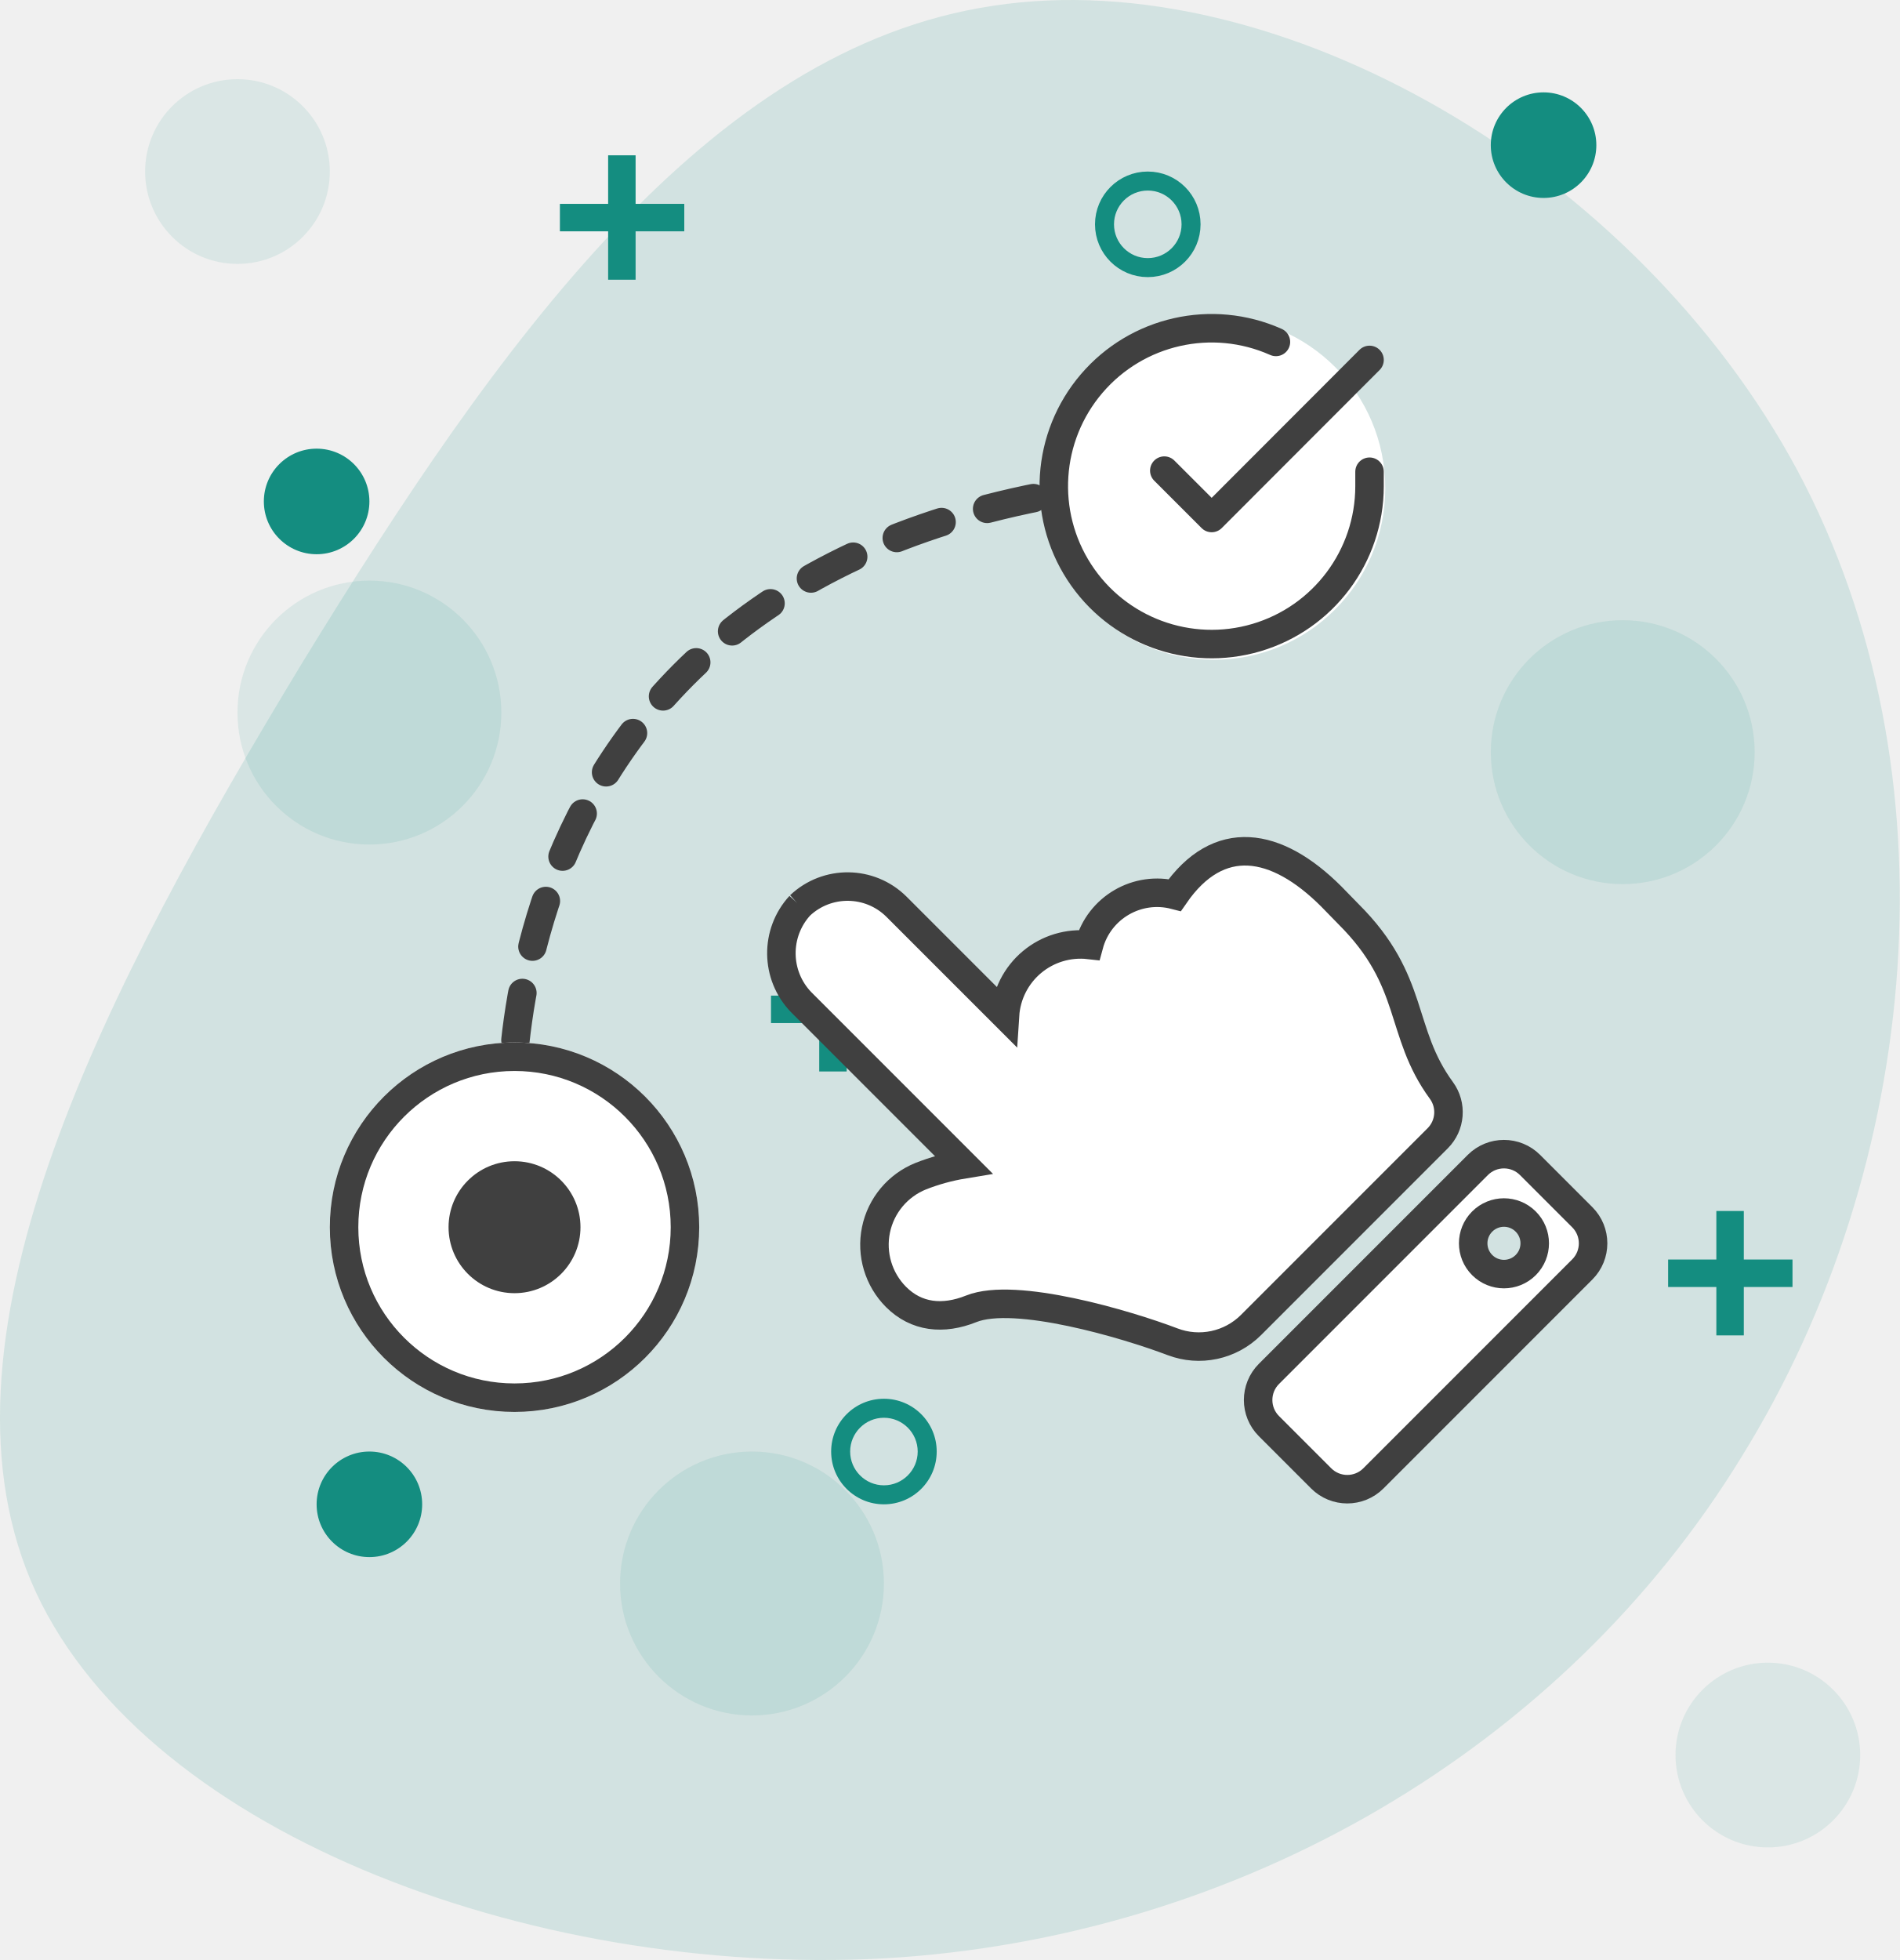
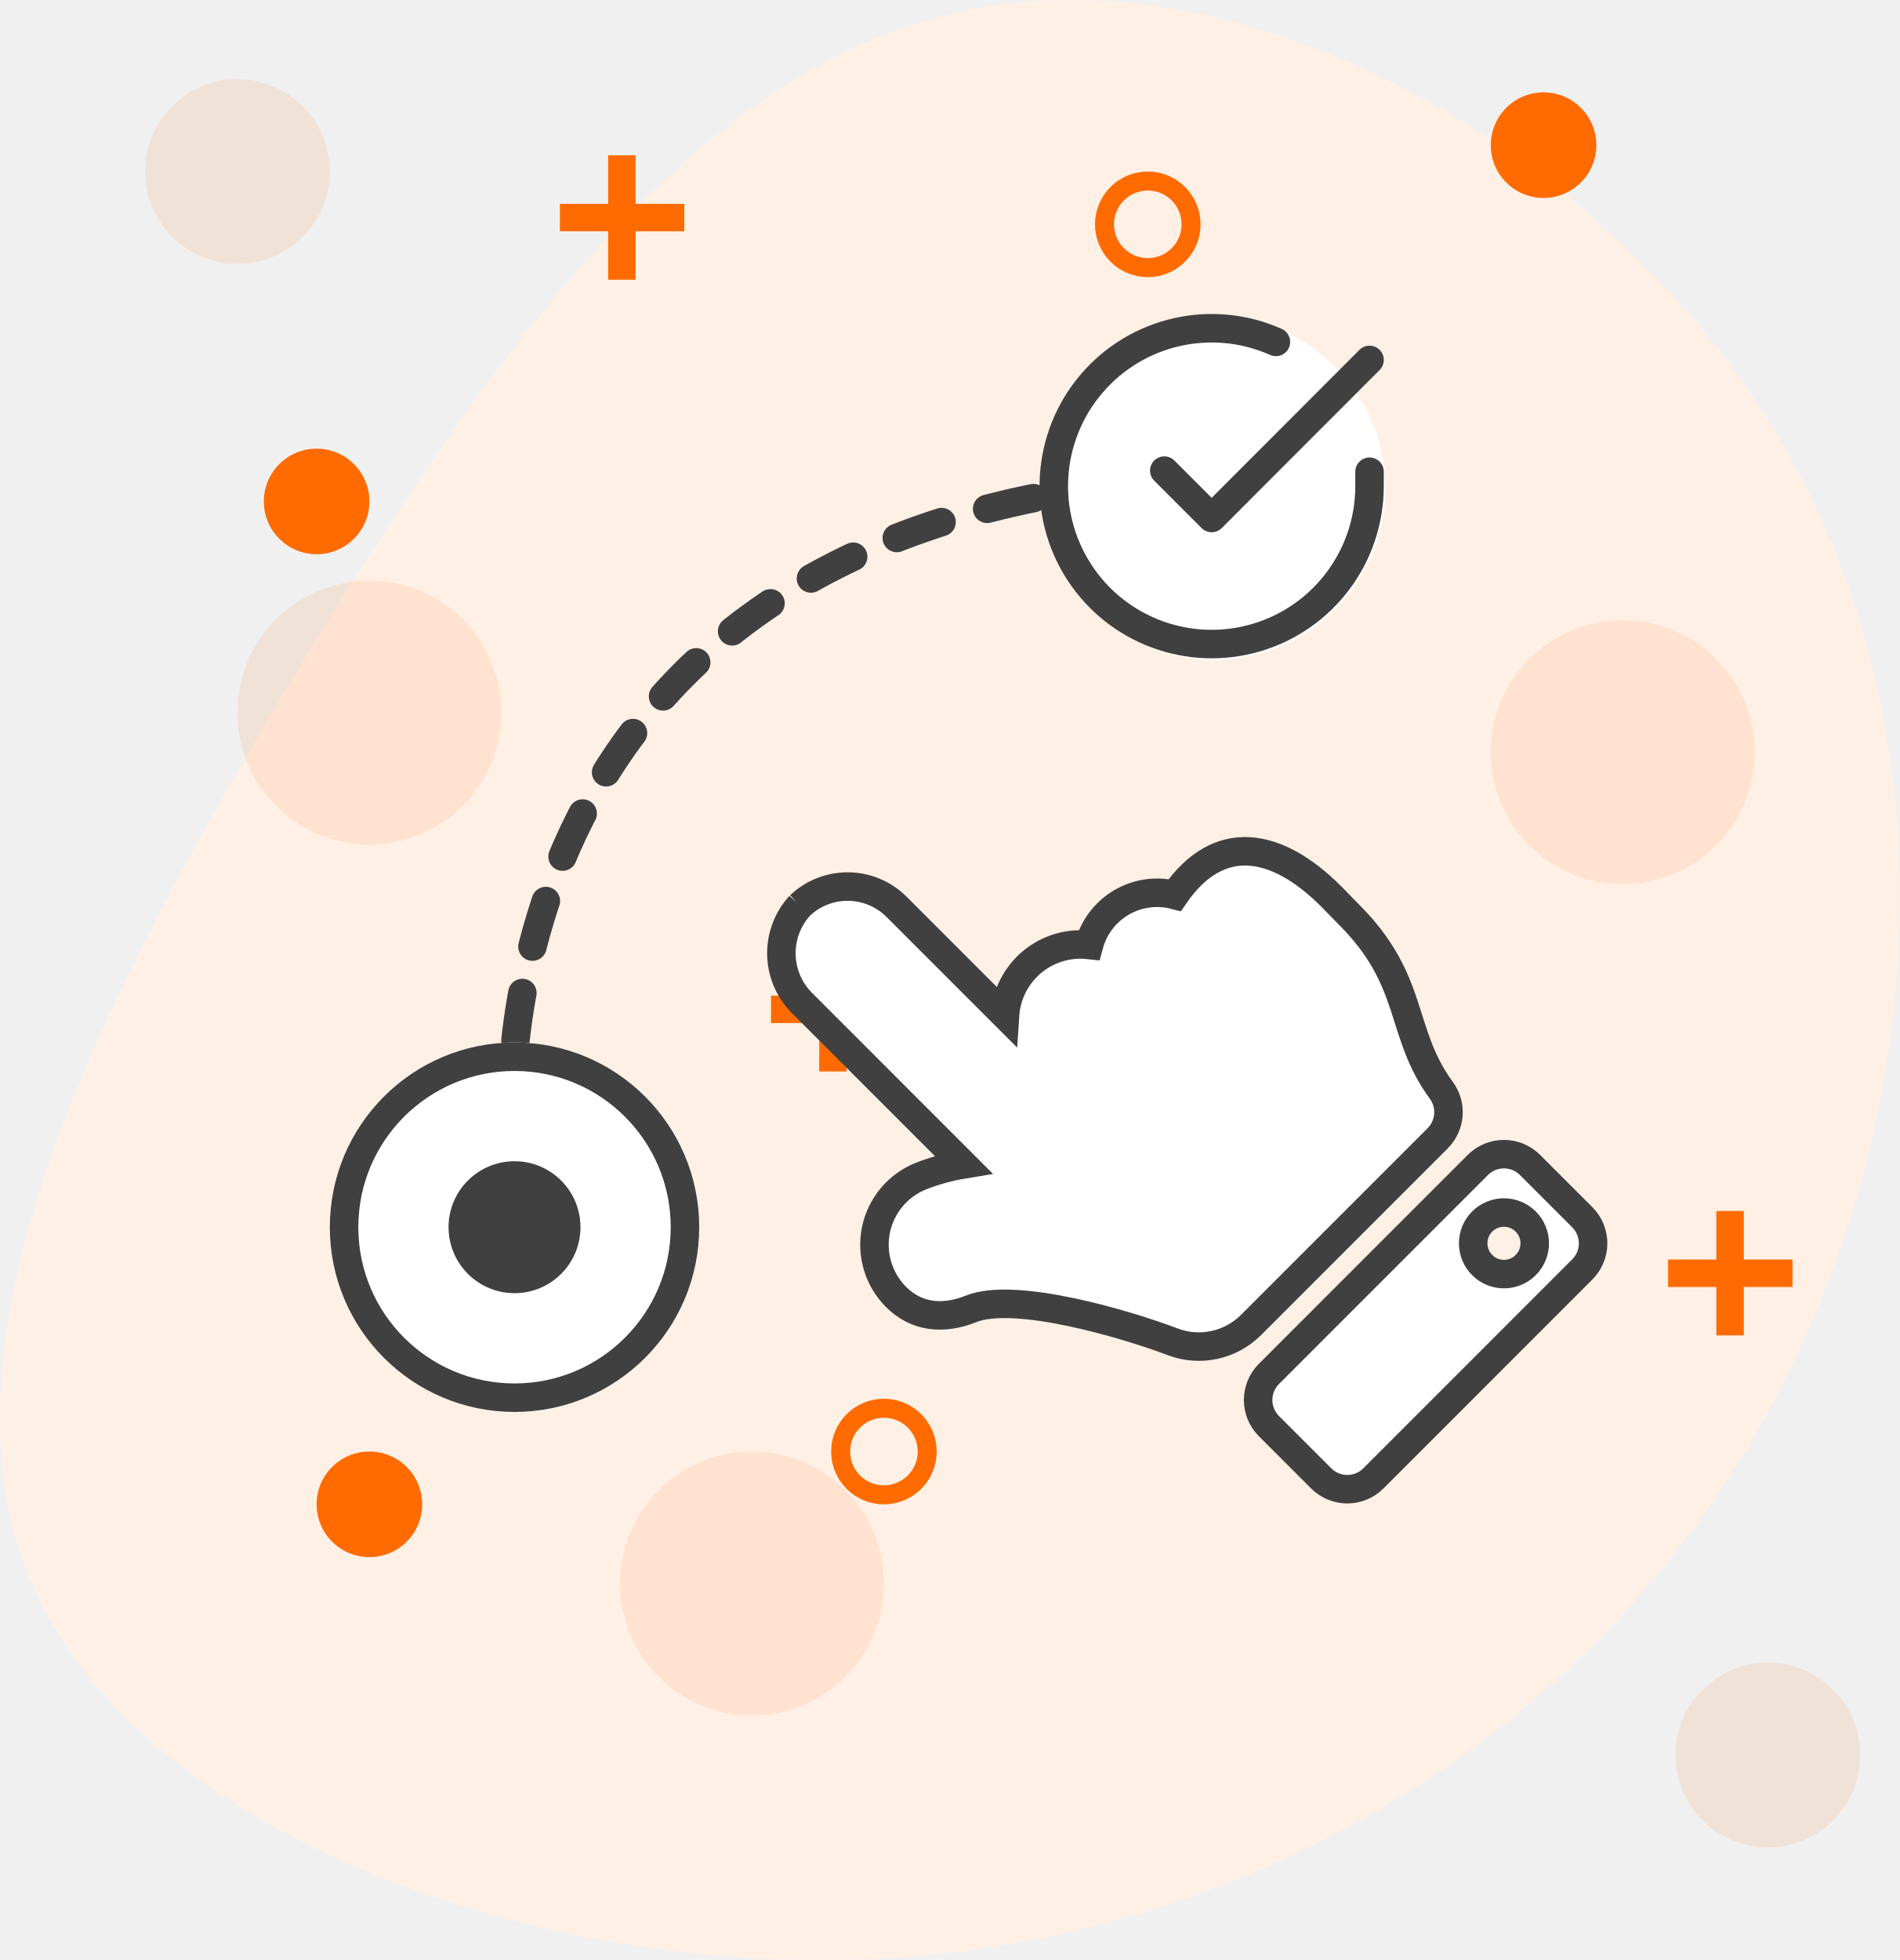
<svg xmlns="http://www.w3.org/2000/svg" width="200" height="206.294" viewBox="0 0 200 206.294">
-   <g id="Grupo_878566" data-name="Grupo 878566" transform="translate(-237.5 -418)">
-     <g id="Grupo_877799" data-name="Grupo 877799" transform="translate(229.5 412)">
-       <path id="blob" d="M121.88-23.877C138.815,7.84,134.94,49.316,116,79.885,97.2,110.6,63.182,130.546,25.724,132.7c-37.6,2.009-78.79-13.634-89.841-39.754-11.051-26.263,8.037-62.716,28.56-96.586C-14.89-37.368,7.211-68.367,37.206-72.816,67.2-77.408,104.945-55.45,121.88-23.877Z" transform="translate(75.36 79.423)" fill="#148d80" opacity="0.138" />
-       <g id="Grupo_23" data-name="Grupo 23" transform="translate(206.611 14.333) rotate(90)">
-         <text id="_" data-name="+" transform="translate(98.278 120.444)" fill="#148d80" font-size="27" font-family="Montserrat-Bold, Montserrat" font-weight="700">
-           <tspan x="-8.087" y="0">+</tspan>
-         </text>
-         <text id="_2" data-name="+" transform="translate(14.944 142.667)" fill="#148d80" font-size="27" font-family="Montserrat-Bold, Montserrat" font-weight="700">
-           <tspan x="-8.087" y="0">+</tspan>
-         </text>
-         <text id="_3" data-name="+" transform="translate(126.056 26)" fill="#148d80" font-size="27" font-family="Montserrat-Bold, Montserrat" font-weight="700">
-           <tspan x="-8.087" y="0">+</tspan>
-         </text>
-         <circle id="Elipse_1" data-name="Elipse 1" cx="5.556" cy="5.556" r="5.556" transform="translate(1.389 30.556)" fill="#148d80" />
-         <circle id="Elipse_2" data-name="Elipse 2" cx="5.556" cy="5.556" r="5.556" transform="translate(38.889 159.722)" fill="#148d80" />
-         <circle id="Elipse_5" data-name="Elipse 5" cx="5.556" cy="5.556" r="5.556" transform="translate(144.444 154.167)" fill="#148d80" />
-         <circle id="Elipse_6" data-name="Elipse 6" cx="13.889" cy="13.889" r="13.889" transform="translate(56.944 13.889)" fill="#148d80" opacity="0.1" />
-         <circle id="Elipse_7" data-name="Elipse 7" cx="13.889" cy="13.889" r="13.889" transform="translate(144.444 105.556)" fill="#148d80" opacity="0.1" />
-         <circle id="Elipse_11" data-name="Elipse 11" cx="9.722" cy="9.722" r="9.722" transform="translate(166.667 2.778)" fill="#148d80" opacity="0.1" />
-         <circle id="Elipse_12" data-name="Elipse 12" cx="9.722" cy="9.722" r="9.722" transform="translate(0 163.889)" fill="#148d80" opacity="0.1" />
-         <circle id="Elipse_8" data-name="Elipse 8" cx="13.889" cy="13.889" r="13.889" transform="translate(52.778 145.833)" fill="#148d80" opacity="0.1" />
-         <g id="Trazado_616781" data-name="Trazado 616781" transform="translate(138.889 100)" fill="none">
-           <path d="M5.556,0A5.556,5.556,0,1,1,0,5.556,5.556,5.556,0,0,1,5.556,0Z" stroke="none" />
-           <path d="M 5.556 2 C 3.595 2 2 3.595 2 5.556 C 2 7.516 3.595 9.111 5.556 9.111 C 7.516 9.111 9.111 7.516 9.111 5.556 C 9.111 3.595 7.516 2 5.556 2 M 5.556 -4.76837158203125e-06 C 8.624 -4.76837158203125e-06 11.111 2.487 11.111 5.556 C 11.111 8.624 8.624 11.111 5.556 11.111 C 2.487 11.111 -4.76837158203125e-06 8.624 -4.76837158203125e-06 5.556 C -4.76837158203125e-06 2.487 2.487 -4.76837158203125e-06 5.556 -4.76837158203125e-06 Z" stroke="none" fill="#148d80" />
+   <g id="Grupo_878707" data-name="Grupo 878707" transform="translate(-8 -6)">
+     <path id="blob" d="M121.88-23.877C138.815,7.84,134.94,49.316,116,79.885,97.2,110.6,63.182,130.546,25.724,132.7c-37.6,2.009-78.79-13.634-89.841-39.754-11.051-26.263,8.037-62.716,28.56-96.586C-14.89-37.368,7.211-68.367,37.206-72.816,67.2-77.408,104.945-55.45,121.88-23.877Z" transform="translate(75.36 79.423)" fill="#fff0e5" />
+     <g id="Grupo_23" data-name="Grupo 23" transform="translate(206.611 14.333) rotate(90)">
+       <text id="_" data-name="+" transform="translate(98.278 120.444)" fill="#ff6b00" font-size="27" font-family="Montserrat-Bold, Montserrat" font-weight="700">
+         <tspan x="-8.087" y="0">+</tspan>
+       </text>
+       <text id="_2" data-name="+" transform="translate(14.944 142.667)" fill="#ff6b00" font-size="27" font-family="Montserrat-Bold, Montserrat" font-weight="700">
+         <tspan x="-8.087" y="0">+</tspan>
+       </text>
+       <text id="_3" data-name="+" transform="translate(126.056 26)" fill="#ff6b00" font-size="27" font-family="Montserrat-Bold, Montserrat" font-weight="700">
+         <tspan x="-8.087" y="0">+</tspan>
+       </text>
+       <circle id="Elipse_1" data-name="Elipse 1" cx="5.556" cy="5.556" r="5.556" transform="translate(1.389 30.556)" fill="#ff6b00" />
+       <circle id="Elipse_2" data-name="Elipse 2" cx="5.556" cy="5.556" r="5.556" transform="translate(38.889 159.722)" fill="#ff6b00" />
+       <circle id="Elipse_5" data-name="Elipse 5" cx="5.556" cy="5.556" r="5.556" transform="translate(144.444 154.167)" fill="#ff6b00" />
+       <circle id="Elipse_6" data-name="Elipse 6" cx="13.889" cy="13.889" r="13.889" transform="translate(56.944 13.889)" fill="#ff6b00" opacity="0.1" />
+       <circle id="Elipse_7" data-name="Elipse 7" cx="13.889" cy="13.889" r="13.889" transform="translate(144.444 105.556)" fill="#ff6b00" opacity="0.1" />
+       <circle id="Elipse_11" data-name="Elipse 11" cx="9.722" cy="9.722" r="9.722" transform="translate(166.667 2.778)" fill="#ff6b00" opacity="0.1" />
+       <circle id="Elipse_12" data-name="Elipse 12" cx="9.722" cy="9.722" r="9.722" transform="translate(0 163.889)" fill="#ff6b00" opacity="0.1" />
+       <circle id="Elipse_8" data-name="Elipse 8" cx="13.889" cy="13.889" r="13.889" transform="translate(52.778 145.833)" fill="#ff6b00" opacity="0.1" />
+       <g id="Elipse_3" data-name="Elipse 3" transform="translate(138.889 100)" fill="none" stroke="#ff6b00" stroke-width="2">
+         <circle cx="5.556" cy="5.556" r="5.556" stroke="none" />
+         <circle cx="5.556" cy="5.556" r="4.556" fill="none" />
+       </g>
+       <g id="Elipse_4" data-name="Elipse 4" transform="translate(9.722 72.222)" fill="none" stroke="#ff6b00" stroke-width="2">
+         <circle cx="5.556" cy="5.556" r="5.556" stroke="none" />
+         <circle cx="5.556" cy="5.556" r="4.556" fill="none" />
+       </g>
+     </g>
+     <g id="Grupo_20" data-name="Grupo 20" transform="translate(42.722 39.333)">
+       <g id="Grupo_17" data-name="Grupo 17" transform="translate(33.531 77.938) rotate(-45)">
+         <path id="Icon_awesome-hand-point-right" data-name="Icon awesome-hand-point-right" d="M85.321,21.975a7.3,7.3,0,0,1-7.257,7.1H61.889a7.968,7.968,0,0,1-1.02,11.492A7.42,7.42,0,0,1,58.2,50.661c1.454,7.96-3.555,11.544-11.761,11.544-.445,0-2.151-.033-2.592-.032C33.812,62.2,31.4,57.141,23.808,55.967a3.883,3.883,0,0,1-3.283-3.84V24.341h0a7.776,7.776,0,0,1,4.611-7.1c4.679-2.1,15.456-7.944,17.42-12.526C43.818,1.765,46.019,0,49.035,0a7.781,7.781,0,0,1,7.147,10.839,22.017,22.017,0,0,1-2.293,4.037H78.064a7.422,7.422,0,0,1,7.257,7.1Zm-69.77.056v31.1a3.888,3.888,0,0,1-3.888,3.888H3.888A3.888,3.888,0,0,1,0,53.133v-31.1a3.888,3.888,0,0,1,3.888-3.888h7.776A3.888,3.888,0,0,1,15.551,22.031ZM11.015,49.246a3.24,3.24,0,1,0-3.24,3.24A3.24,3.24,0,0,0,11.015,49.246Z" transform="translate(0 85.917) rotate(-90)" fill="#fff" />
+         <path id="Icon_awesome-hand-point-right-2" data-name="Icon awesome-hand-point-right" d="M85.321,21.975a7.3,7.3,0,0,1-7.257,7.1H61.889a7.968,7.968,0,0,1-1.02,11.492A7.42,7.42,0,0,1,58.2,50.661c1.454,7.96-3.555,11.544-11.761,11.544-.445,0-2.151-.033-2.592-.032C33.812,62.2,31.4,57.141,23.808,55.967a3.883,3.883,0,0,1-3.283-3.84V24.341h0a7.776,7.776,0,0,1,4.611-7.1c4.679-2.1,15.456-7.944,17.42-12.526C43.818,1.765,46.019,0,49.035,0a7.781,7.781,0,0,1,7.147,10.839,22.017,22.017,0,0,1-2.293,4.037H78.064a7.422,7.422,0,0,1,7.257,7.1Zm-69.77.056v31.1a3.888,3.888,0,0,1-3.888,3.888H3.888A3.888,3.888,0,0,1,0,53.133v-31.1a3.888,3.888,0,0,1,3.888-3.888h7.776A3.888,3.888,0,0,1,15.551,22.031ZM11.015,49.246a3.24,3.24,0,1,0-3.24,3.24A3.24,3.24,0,0,0,11.015,49.246Z" transform="translate(0.595 85.321) rotate(-90)" fill="none" stroke="#404040" stroke-width="3" />
+       </g>
+       <path id="Trazado_43" data-name="Trazado 43" d="M1263.059,186.027s-5.147-61.973,66.91-68.789" transform="translate(-1243.858 -99.916)" fill="none" stroke="#404040" stroke-linecap="round" stroke-width="3" stroke-dasharray="5" />
+       <g id="Grupo_18" data-name="Grupo 18" transform="translate(0 76.389)">
+         <g id="Elipse_10" data-name="Elipse 10" transform="translate(0 0)" fill="#fff" stroke="#404040" stroke-width="3">
+           <circle cx="19.444" cy="19.444" r="19.444" stroke="none" />
+           <circle cx="19.444" cy="19.444" r="17.944" fill="none" />
        </g>
-         <g id="Elipse_4" data-name="Elipse 4" transform="translate(9.722 72.222)" fill="none" stroke="#148d80" stroke-width="2">
-           <circle cx="5.556" cy="5.556" r="5.556" stroke="none" />
-           <circle cx="5.556" cy="5.556" r="4.556" fill="none" />
-         </g>
+         <circle id="Elipse_14" data-name="Elipse 14" cx="6.944" cy="6.944" r="6.944" transform="translate(12.5 12.5)" fill="#404040" />
      </g>
-       <g id="Grupo_20" data-name="Grupo 20" transform="translate(42.722 39.333)">
-         <g id="Grupo_17" data-name="Grupo 17" transform="translate(33.531 77.938) rotate(-45)">
-           <path id="Icon_awesome-hand-point-right" data-name="Icon awesome-hand-point-right" d="M85.321,21.975a7.3,7.3,0,0,1-7.257,7.1H61.889a7.968,7.968,0,0,1-1.02,11.492A7.42,7.42,0,0,1,58.2,50.661c1.454,7.96-3.555,11.544-11.761,11.544-.445,0-2.151-.033-2.592-.032C33.812,62.2,31.4,57.141,23.808,55.967a3.883,3.883,0,0,1-3.283-3.84V24.341h0a7.776,7.776,0,0,1,4.611-7.1c4.679-2.1,15.456-7.944,17.42-12.526C43.818,1.765,46.019,0,49.035,0a7.781,7.781,0,0,1,7.147,10.839,22.017,22.017,0,0,1-2.293,4.037H78.064a7.422,7.422,0,0,1,7.257,7.1Zm-69.77.056v31.1a3.888,3.888,0,0,1-3.888,3.888H3.888A3.888,3.888,0,0,1,0,53.133v-31.1a3.888,3.888,0,0,1,3.888-3.888h7.776A3.888,3.888,0,0,1,15.551,22.031ZM11.015,49.246a3.24,3.24,0,1,0-3.24,3.24A3.24,3.24,0,0,0,11.015,49.246Z" transform="translate(0 85.917) rotate(-90)" fill="#fff" />
-           <path id="Icon_awesome-hand-point-right-2" data-name="Icon awesome-hand-point-right" d="M85.321,21.975a7.3,7.3,0,0,1-7.257,7.1H61.889a7.968,7.968,0,0,1-1.02,11.492A7.42,7.42,0,0,1,58.2,50.661c1.454,7.96-3.555,11.544-11.761,11.544-.445,0-2.151-.033-2.592-.032C33.812,62.2,31.4,57.141,23.808,55.967a3.883,3.883,0,0,1-3.283-3.84V24.341h0a7.776,7.776,0,0,1,4.611-7.1c4.679-2.1,15.456-7.944,17.42-12.526C43.818,1.765,46.019,0,49.035,0a7.781,7.781,0,0,1,7.147,10.839,22.017,22.017,0,0,1-2.293,4.037H78.064a7.422,7.422,0,0,1,7.257,7.1Zm-69.77.056v31.1a3.888,3.888,0,0,1-3.888,3.888H3.888A3.888,3.888,0,0,1,0,53.133v-31.1a3.888,3.888,0,0,1,3.888-3.888h7.776A3.888,3.888,0,0,1,15.551,22.031ZM11.015,49.246a3.24,3.24,0,1,0-3.24,3.24A3.24,3.24,0,0,0,11.015,49.246Z" transform="translate(0.595 85.321) rotate(-90)" fill="none" stroke="#404040" stroke-width="3" />
-         </g>
-         <path id="Trazado_43" data-name="Trazado 43" d="M1263.059,186.027s-5.147-61.973,66.91-68.789" transform="translate(-1243.858 -99.916)" fill="none" stroke="#404040" stroke-linecap="round" stroke-width="3" stroke-dasharray="5" />
-         <g id="Grupo_18" data-name="Grupo 18" transform="translate(0 76.389)">
-           <g id="Elipse_10" data-name="Elipse 10" transform="translate(0 0)" fill="#fff" stroke="#404040" stroke-width="3">
-             <circle cx="19.444" cy="19.444" r="19.444" stroke="none" />
-             <circle cx="19.444" cy="19.444" r="17.944" fill="none" />
-           </g>
-           <circle id="Elipse_14" data-name="Elipse 14" cx="6.944" cy="6.944" r="6.944" transform="translate(12.5 12.5)" fill="#404040" />
-         </g>
-         <g id="Grupo_19" data-name="Grupo 19" transform="translate(75 0)">
-           <circle id="Elipse_13" data-name="Elipse 13" cx="18.056" cy="18.056" r="18.056" transform="translate(0)" fill="#fff" />
-           <g id="Icon_feather-check-circle" data-name="Icon feather-check-circle" transform="translate(1.216 1.216)">
-             <path id="Trazado_18" data-name="Trazado 18" d="M36.24,18.092v1.529A16.62,16.62,0,1,1,26.385,4.43" transform="translate(-3 -2.991)" fill="none" stroke="#404040" stroke-linecap="round" stroke-linejoin="round" stroke-width="3" />
-             <path id="Trazado_19" data-name="Trazado 19" d="M35.106,6,18.486,22.637,13.5,17.651" transform="translate(-1.866 -2.666)" fill="none" stroke="#404040" stroke-linecap="round" stroke-linejoin="round" stroke-width="3" />
-           </g>
+       <g id="Grupo_19" data-name="Grupo 19" transform="translate(75 0)">
+         <circle id="Elipse_13" data-name="Elipse 13" cx="18.056" cy="18.056" r="18.056" transform="translate(0)" fill="#fff" />
+         <g id="Icon_feather-check-circle" data-name="Icon feather-check-circle" transform="translate(1.216 1.216)">
+           <path id="Trazado_18" data-name="Trazado 18" d="M36.24,18.092v1.529A16.62,16.62,0,1,1,26.385,4.43" transform="translate(-3 -2.991)" fill="none" stroke="#404040" stroke-linecap="round" stroke-linejoin="round" stroke-width="3" />
+           <path id="Trazado_19" data-name="Trazado 19" d="M35.106,6,18.486,22.637,13.5,17.651" transform="translate(-1.866 -2.666)" fill="none" stroke="#404040" stroke-linecap="round" stroke-linejoin="round" stroke-width="3" />
        </g>
      </g>
    </g>
  </g>
</svg>
